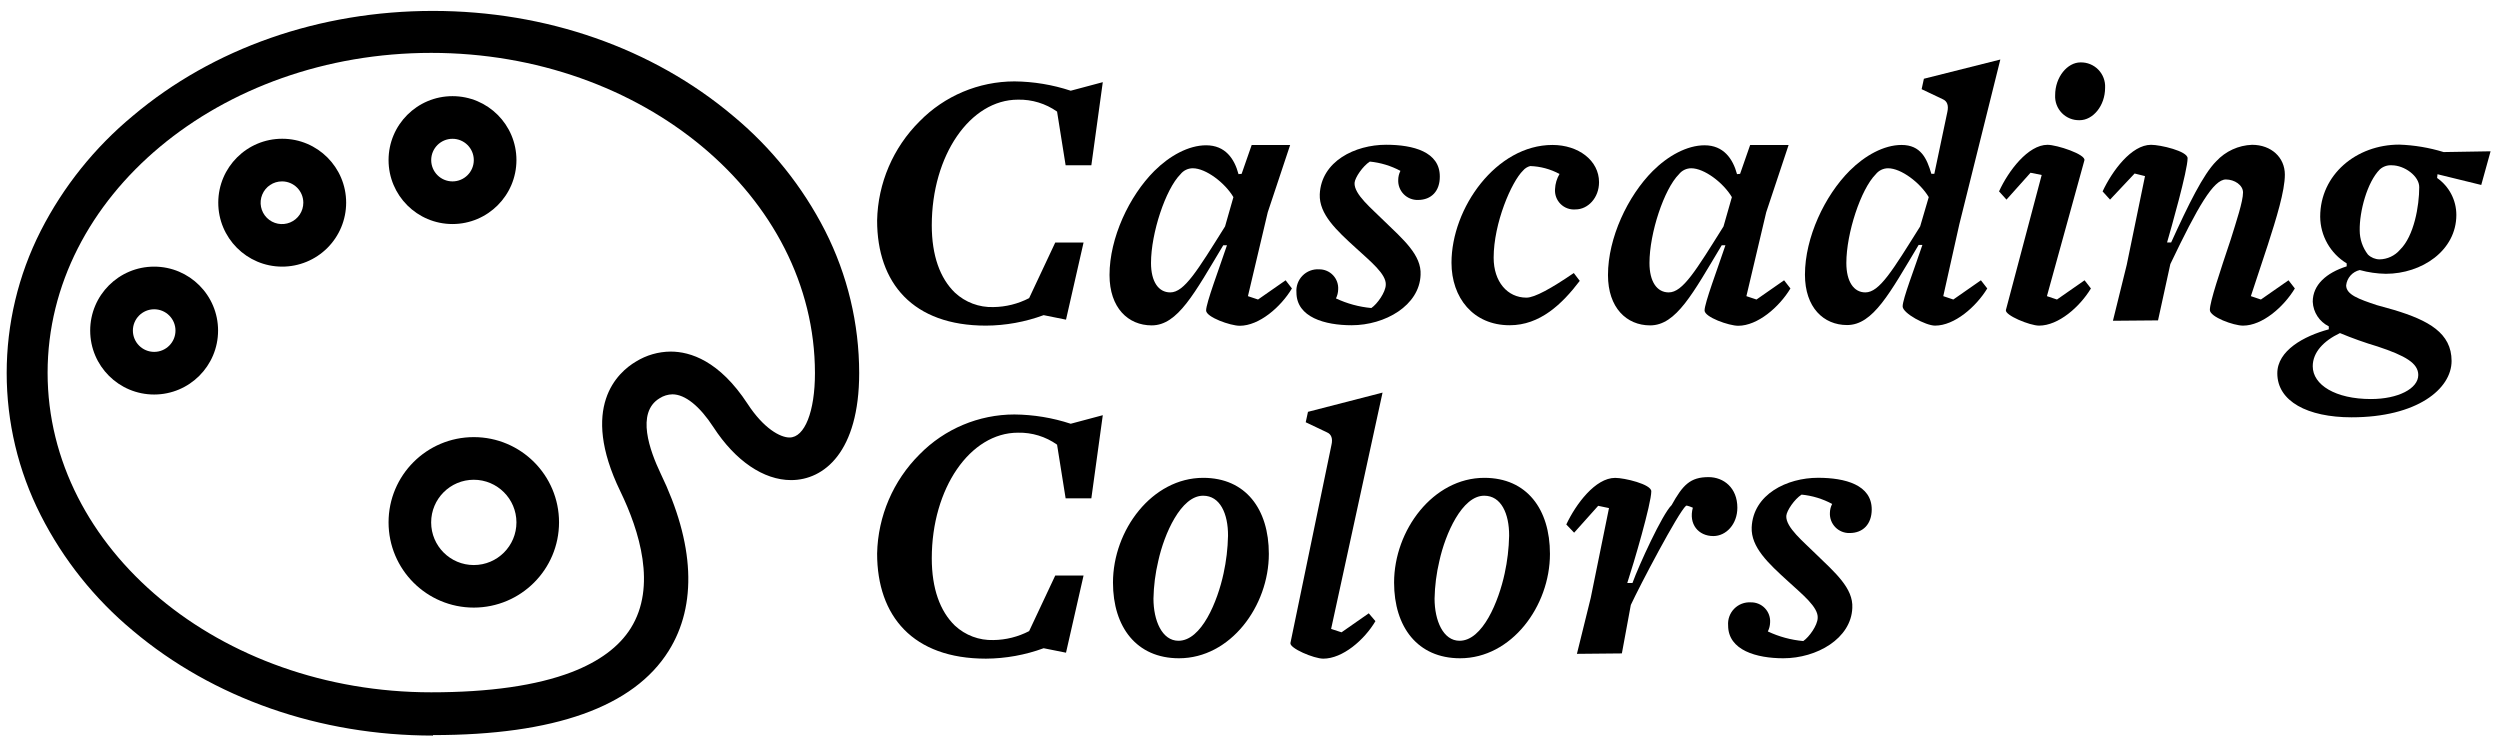
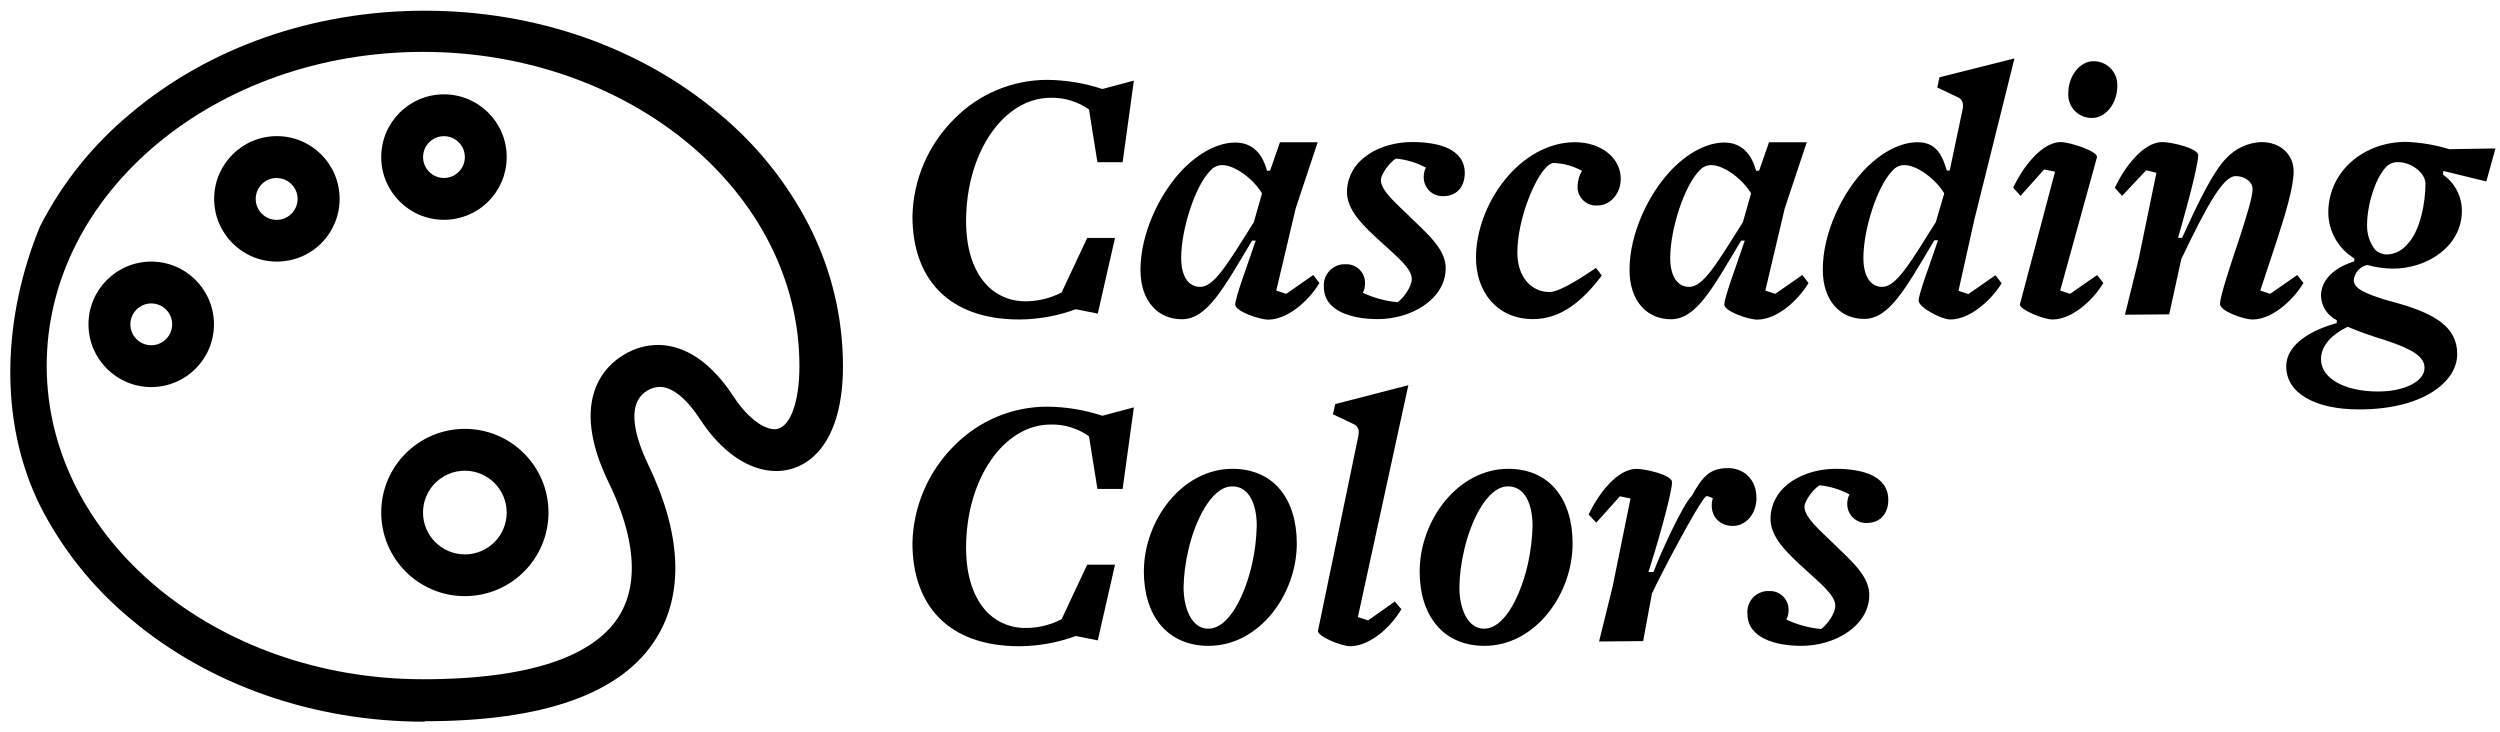
- <svg xmlns="http://www.w3.org/2000/svg" data-logo="cascading-colors" aria-hidden="true" focusable="false" width="520" height="155" viewBox="0 0 520 155">
-   <path class="a" d="M58.66,55.46A13.3,13.3,0,1,1,72,42.16,13.31,13.31,0,0,1,58.66,55.46Zm0-17.73a4.44,4.44,0,1,0,4.43,4.43A4.43,4.43,0,0,0,58.66,37.73Z" />
-   <path class="a" d="M32.07,82.06a13.3,13.3,0,1,1,13.29-13.3A13.31,13.31,0,0,1,32.07,82.06Zm0-17.73a4.43,4.43,0,1,0,4.43,4.43A4.43,4.43,0,0,0,32.07,64.33Z" />
-   <path class="a" d="M94.12,46.6a13.3,13.3,0,1,1,13.3-13.3A13.32,13.32,0,0,1,94.12,46.6Zm0-17.73a4.43,4.43,0,1,0,4.43,4.43A4.43,4.43,0,0,0,94.12,28.87Z" />
-   <path class="a" d="M90.05,153c-23.54,0-45.7-7.75-62.41-21.82a75.91,75.91,0,0,1-19.16-24A65.29,65.29,0,0,1,8.48,48,75.76,75.76,0,0,1,27.64,24.09C44.34,10,66.5,2.27,90.05,2.27s45.7,7.75,62.41,21.82A75.76,75.76,0,0,1,171.62,48a65.48,65.48,0,0,1,7.09,29.59c0,16.42-7.32,22.27-14.16,22.27-5.72,0-11.6-4-16.15-11-2.87-4.41-5.91-6.84-8.54-6.84a5.1,5.1,0,0,0-2.65.81c-5,3-2,11,.16,15.57,7.11,14.66,7.69,27.46,1.7,37-7.27,11.62-23.76,17.5-49,17.5ZM89.69,11C45.69,11,9.9,40.86,9.9,77.53S45.69,144,89.69,144c12.11,0,21.93-1.41,29.19-4.19,5.75-2.21,9.9-5.28,12.32-9.15,5.42-8.65,1.81-20.25-2.17-28.46-8.51-17.55-.56-24.75,3.26-27a13.9,13.9,0,0,1,7.21-2.07c4.06,0,10.12,1.89,16,10.87,3.34,5.13,6.79,7,8.72,7,3.16,0,5.29-5.39,5.29-13.4C169.48,40.86,133.69,11,89.7,11Z" />
-   <path class="a" d="M98.55,126.38a17.73,17.73,0,1,1,17.73-17.73A17.75,17.75,0,0,1,98.55,126.38Zm0-26.59a8.87,8.87,0,1,0,8.87,8.86A8.88,8.88,0,0,0,98.55,99.79Z" />
-   <path class="b" d="M221.73,66.49l-4.65-.94a35.21,35.21,0,0,1-12,2.18c-15.19,0-22.64-8.84-22.64-21.87a29.94,29.94,0,0,1,8.84-20.63A27.66,27.66,0,0,1,211,16.93a38.49,38.49,0,0,1,11.71,1.94l6.67-1.78L227,34.38h-5.35l-1.78-11.17a13.59,13.59,0,0,0-8.14-2.48c-9.93,0-17.92,11.56-17.92,26.14,0,6.28,1.71,11,4.81,14a11.21,11.21,0,0,0,8,3,16.55,16.55,0,0,0,7.44-1.86l5.43-11.56h5.89Z" />
-   <path class="b" d="M258.26,36.16l2.09-6h8l-4.66,14L259.57,61.6l2.1.7,5.74-4L268.72,60c-2.32,3.88-6.82,7.76-10.85,7.76-1.94,0-7-1.79-7-3.18,0-1.55,2.71-8.69,4.34-13.57h-.77c-6,10-9.47,16.67-14.89,16.67-4.89,0-8.77-3.65-8.77-10.47,0-7.75,4.11-16.44,9.31-21.64,3.18-3.17,7.13-5.35,10.78-5.35,4,0,5.89,2.8,6.74,6ZM248.1,35a3.26,3.26,0,0,0-2.56,1.24c-3.1,3.1-6.13,12.25-6.13,18.46,0,3.88,1.55,6.12,4,6.12,2.94,0,5.66-4.57,11.4-13.72L256.55,41C254.77,38,250.81,35,248.1,35Z" />
-   <path class="b" d="M294.94,41.59a4,4,0,0,1-4.11-4.18,4.16,4.16,0,0,1,.46-1.87,17,17,0,0,0-6.36-1.93c-1.47.93-3.1,3.33-3.18,4.42-.15,2.4,3.65,5.42,6.13,7.91,4,3.87,7.83,7.13,7.6,11.24-.23,6.36-7.37,10.47-14.35,10.47-5.5,0-11.47-1.63-11.47-6.83a4.45,4.45,0,0,1,4.73-4.8,3.93,3.93,0,0,1,3.95,4.18,4.42,4.42,0,0,1-.46,1.87,22,22,0,0,0,7.36,2c1.24-.85,2.95-3.26,3-4.81.15-2.24-3.18-4.88-6.13-7.6-4.19-3.8-7.75-7.13-7.6-11.24.31-6.9,7.37-10.31,13.8-10.31,5.66,0,11.17,1.47,11.17,6.59C299.51,39.73,297.73,41.59,294.94,41.59Z" />
-   <path class="b" d="M318.28,34.54a2.88,2.88,0,0,0-1.48.93c-2.4,2.32-6.12,10.93-6.12,18.14,0,5,2.87,8.3,6.82,8.3,1.71,0,5.2-1.94,9.85-5.12l1.24,1.63c-3.72,4.89-8.3,9.23-14.58,9.23-7.6,0-12.1-5.74-12.1-13,0-11.4,9.31-24.5,21-24.5,5.43,0,9.69,3.25,9.69,7.75,0,3.26-2.32,5.66-4.88,5.66a3.94,3.94,0,0,1-4.27-4.26,6.72,6.72,0,0,1,.93-3.11A13.69,13.69,0,0,0,318.28,34.54Z" />
-   <path class="b" d="M361.94,36.16l2.09-6h8l-4.66,14L363.25,61.6l2.1.7,5.74-4L372.41,60c-2.33,3.88-6.83,7.76-10.86,7.76-1.94,0-7-1.79-7-3.18,0-1.55,2.71-8.69,4.34-13.57h-.77c-6,10-9.46,16.67-14.89,16.67-4.89,0-8.77-3.65-8.77-10.47,0-7.75,4.12-16.44,9.31-21.64,3.18-3.17,7.14-5.35,10.78-5.35,3.95,0,5.89,2.8,6.75,6ZM351.78,35a3.26,3.26,0,0,0-2.56,1.24c-3.1,3.1-6.13,12.25-6.13,18.46,0,3.88,1.55,6.12,4,6.12,2.94,0,5.66-4.57,11.4-13.72L360.23,41C358.45,38,354.49,35,351.78,35Z" />
-   <path class="b" d="M402.49,67.73c-1.93,0-6.74-2.56-6.74-4,0-1.55,2.48-7.91,4.11-12.79h-.78c-6,10-9.46,16.67-14.89,16.67-4.88,0-8.76-3.65-8.76-10.47,0-7.75,4.11-16.44,9.31-21.64,3.18-3.17,7.13-5.35,10.78-5.35,4,0,5.27,2.8,6.2,6h.62l2.71-12.87c.31-1.39-.07-2.25-.93-2.63l-4.42-2.1.47-2.17,15.9-4-8.53,34.27L404.2,61.6l2.09.7,5.74-4L413.35,60C411,63.85,406.53,67.73,402.49,67.73ZM392.72,35a3.29,3.29,0,0,0-2.56,1.24c-3.1,3.1-6.12,12.25-6.12,18.46,0,3.88,1.55,6.12,3.95,6.12,2.95,0,5.66-4.57,11.4-13.72L401.18,41C399.39,38,395.44,35,392.72,35Z" />
-   <path class="b" d="M424.13,67.73c-1.94,0-7.21-2.18-6.9-3.26l7.44-28.07-2.32-.47-5,5.59-1.55-1.71c1.94-4.27,6.05-9.69,10.08-9.69,1.94,0,8.06,2,7.67,3.25L425.76,61.6l2.09.7,5.74-4L434.91,60C432.58,63.85,428.16,67.73,424.13,67.73ZM432.58,25a4.94,4.94,0,0,1-5.11-5.2c0-3.8,2.56-6.82,5.27-6.82a5,5,0,0,1,5.12,5.27C437.86,22.05,435.3,25,432.58,25Z" />
-   <path class="b" d="M466.55,67.73c-1.94,0-6.9-1.79-6.9-3.26,0-1.71,2.09-7.91,4.34-14.66,1.16-3.72,2.56-7.91,2.56-9.77,0-1.55-1.78-2.71-3.57-2.71-2.56,0-5.81,5.58-11.55,17.6l-2.56,11.71-9.38.08,2.87-11.63,3.8-18.46L444,36.09l-5.11,5.43-1.55-1.71c2-4.27,6-9.69,10.08-9.69,1.93,0,7.6,1.31,7.6,2.79,0,2.56-3.42,14.58-4.27,17.52h.85c3.57-7.83,6.67-14.19,9.39-16.9a10.68,10.68,0,0,1,7.44-3.41c4,0,6.82,2.63,6.82,6.2,0,3.41-1.78,9.15-3.56,14.66L468.18,61.6l2.09.7,5.74-4L477.33,60C475,63.85,470.58,67.73,466.55,67.73Z" />
-   <path class="b" d="M507,36.24l-.08.78a9.36,9.36,0,0,1,4,7.68c0,7.44-7.21,12.25-14.66,12.25a21.71,21.71,0,0,1-5.43-.78A3.67,3.67,0,0,0,488,59.35c0,1.94,2.64,2.87,6.36,4.11l3.57,1c7.21,2.17,12,4.81,12,10.62S502.76,86.8,489.12,86.8c-9.15,0-15.44-3.33-15.44-9.15,0-4.73,5.51-7.75,10.71-9.15v-.62a6,6,0,0,1-3.34-5.12c0-3.49,2.79-6,7.06-7.36v-.62a11.46,11.46,0,0,1-5.51-9.7c0-8.76,7.52-15,16.44-15a35.57,35.57,0,0,1,9.23,1.55l9.77-.16-1.94,7ZM494.54,72.07a78.42,78.42,0,0,1-7.83-2.79c-3.41,1.63-5.66,4-5.66,6.9,0,3.88,4.73,6.82,12.1,6.82,5.66,0,9.85-2.17,9.85-5C503,75.56,500.36,74,494.54,72.07Zm2.95-37.69a3.37,3.37,0,0,0-2.48.85c-2.64,2.64-4.27,8.77-4.19,12.72a8.22,8.22,0,0,0,1.71,5,3.55,3.55,0,0,0,2.4,1,5.75,5.75,0,0,0,4.27-2c2.94-2.87,4-9.15,4-13C503.23,36.63,500.13,34.38,497.49,34.38Z" />
-   <path class="b" d="M221.73,135.76l-4.65-.93a35.46,35.46,0,0,1-12,2.17c-15.19,0-22.64-8.84-22.64-21.87a30,30,0,0,1,8.84-20.63A27.65,27.65,0,0,1,211,86.21a38.53,38.53,0,0,1,11.71,1.93l6.67-1.78L227,103.65h-5.35l-1.78-11.16A13.52,13.52,0,0,0,211.73,90c-9.93,0-17.92,11.55-17.92,26.13,0,6.28,1.71,11,4.81,14a11.24,11.24,0,0,0,8,3,16.55,16.55,0,0,0,7.44-1.86l5.43-11.56h5.89Z" />
-   <path class="b" d="M245.23,136.92c-8.84,0-13.73-6.51-13.73-15.74,0-10.93,8.14-21.79,18.77-21.79,8.84,0,13.65,6.51,13.65,15.82C263.92,126.07,255.93,136.92,245.23,136.92Zm5-33.81c-4.58,0-8.07,7.91-9.31,13.57a36.89,36.89,0,0,0-1,7.83c0,4.58,1.79,8.77,5.2,8.77,4.81,0,8.14-8.22,9.38-14a40.8,40.8,0,0,0,.93-7.83C255.46,106.83,253.76,103.11,250.27,103.11Z" />
-   <path class="b" d="M275.24,137c-1.94,0-7.06-2.17-6.83-3.26l8.53-41.18c.31-1.31,0-2.24-.93-2.63l-4.42-2.1.47-2.17,15.51-4-10.7,49.16,2.17.7,5.66-3.95,1.39,1.63C283.77,133.12,279.27,137,275.24,137Z" />
-   <path class="b" d="M303.7,136.92c-8.84,0-13.73-6.51-13.73-15.74,0-10.93,8.14-21.79,18.77-21.79,8.84,0,13.65,6.51,13.65,15.82C322.39,126.07,314.4,136.92,303.7,136.92Zm5-33.81c-4.58,0-8.07,7.91-9.31,13.57a36.89,36.89,0,0,0-1,7.83c0,4.58,1.79,8.77,5.2,8.77,4.81,0,8.14-8.22,9.38-14a40.8,40.8,0,0,0,.93-7.83C313.93,106.83,312.23,103.11,308.74,103.11Z" />
-   <path class="b" d="M350.69,105.2c-1.63,1.4-9.69,16.76-11.48,20.63l-1.86,10.08L328,136l2.87-11.63,3.8-18.69-2.25-.47-5,5.59-1.63-1.71c2-4.26,6.05-9.69,10.16-9.69,1.94,0,7.52,1.32,7.52,2.79,0,2.56-3.65,15-5,19.08h1.08c1.32-3.65,6.21-14.35,8.15-16.21,2.32-4.19,3.87-5.82,7.67-5.82,3.18,0,6,2.25,6,6.36,0,3.42-2.32,5.9-5,5.9-3.1,0-5.19-2.48-4.26-5.9C352.09,105.59,350.85,105.05,350.69,105.2Z" />
-   <path class="b" d="M384.73,110.87a4,4,0,0,1-4.11-4.19,4.13,4.13,0,0,1,.47-1.86,16.81,16.81,0,0,0-6.36-1.94c-1.47.93-3.1,3.33-3.18,4.42-.15,2.4,3.65,5.43,6.13,7.91,4,3.88,7.83,7.13,7.6,11.24-.24,6.36-7.37,10.47-14.35,10.47-5.5,0-11.48-1.63-11.48-6.82a4.46,4.46,0,0,1,4.73-4.81,3.93,3.93,0,0,1,4,4.19,4.4,4.4,0,0,1-.47,1.86,21.89,21.89,0,0,0,7.37,2c1.24-.85,2.95-3.25,3-4.8.15-2.25-3.18-4.89-6.13-7.6-4.19-3.8-7.76-7.14-7.6-11.25.31-6.9,7.37-10.31,13.8-10.31,5.66,0,11.17,1.47,11.17,6.59C389.31,109,387.53,110.87,384.73,110.87Z" />
+ <svg xmlns="http://www.w3.org/2000/svg" data-logo="cascading-colors" aria-hidden="true" focusable="false" width="530" height="155" viewBox="0 0 530 155">
+   <path d="M58.66,55.46A13.3,13.3,0,1,1,72,42.16a13.29,13.29,0,0,1-13.34,13.3Zm0-17.73a4.44,4.44,0,1,0,4.43,4.45v0a4.43,4.43,0,0,0-4.43-4.43Z" />
+   <path d="M32.07,82.06A13.3,13.3,0,1,1,45.36,68.75h0A13.31,13.31,0,0,1,32.07,82.06Zm0-17.73a4.43,4.43,0,1,0,4.43,4.43,4.43,4.43,0,0,0-4.43-4.43Z" />
+   <path d="M94.12,46.6a13.3,13.3,0,1,1,13.3-13.3A13.29,13.29,0,0,1,94.12,46.6Zm0-17.73a4.43,4.43,0,1,0,4.43,4.43A4.43,4.43,0,0,0,94.12,28.87Z" />
+   <path d="M90.05,153c-23.54,0-45.7-7.75-62.41-21.82a75.78,75.78,0,0,1-19.16-24c-9-18.25-7.77-40.3,0-59.18A75.72,75.72,0,0,1,27.64,24.09C44.34,10,66.5,2.27,90.05,2.27s45.7,7.75,62.41,21.82A75.72,75.72,0,0,1,171.62,48a65.58,65.58,0,0,1,7.09,29.59c0,16.42-7.32,22.27-14.16,22.27-5.72,0-11.6-4-16.15-11-2.87-4.41-5.91-6.84-8.54-6.84a5.09,5.09,0,0,0-2.65.81c-5,3-2,11,.16,15.57,7.11,14.66,7.69,27.46,1.7,37-7.27,11.62-23.76,17.5-49,17.5ZM89.69,11C45.69,11,9.9,40.86,9.9,77.53S45.69,144,89.69,144c12.11,0,21.93-1.41,29.19-4.19,5.75-2.21,9.9-5.28,12.32-9.15C136.62,122,133,110.41,129,102.2c-8.51-17.55-.56-24.75,3.26-27a13.91,13.91,0,0,1,7.21-2.07c4.06,0,10.12,1.89,16,10.87,3.34,5.13,6.79,7,8.72,7,3.16,0,5.29-5.39,5.29-13.4,0-36.74-35.82-66.6-79.81-66.6Z" />
+   <path d="M98.55,126.38a17.73,17.73,0,1,1,17.73-17.73A17.73,17.73,0,0,1,98.55,126.38Zm0-26.59a8.87,8.87,0,1,0,8.87,8.87h0A8.89,8.89,0,0,0,98.55,99.79Z" />
+   <path d="M232.73,66.49l-4.65-.94a35.09,35.09,0,0,1-12,2.18c-15.19,0-22.64-8.84-22.64-21.87a29.94,29.94,0,0,1,8.84-20.63A27.66,27.66,0,0,1,222,16.93a38.52,38.52,0,0,1,11.71,1.94l6.67-1.78L238,34.38h-5.35l-1.78-11.17a13.54,13.54,0,0,0-8.14-2.48c-9.93,0-17.92,11.56-17.92,26.14,0,6.28,1.71,11,4.81,14a11.18,11.18,0,0,0,8,3A16.62,16.62,0,0,0,225.06,62l5.43-11.56h5.89Z" />
+   <path d="M269.26,36.16l2.09-6h8l-4.66,14L270.57,61.6l2.1.7,5.74-4,1.31,1.7c-2.32,3.88-6.82,7.76-10.85,7.76-1.94,0-7-1.79-7-3.18,0-1.55,2.71-8.69,4.34-13.57h-.77c-6,10-9.47,16.67-14.89,16.67-4.89,0-8.77-3.65-8.77-10.47,0-7.75,4.11-16.44,9.31-21.64,3.18-3.17,7.13-5.35,10.78-5.35,4,0,5.89,2.8,6.74,6ZM259.1,35a3.27,3.27,0,0,0-2.56,1.24c-3.1,3.1-6.13,12.25-6.13,18.46,0,3.88,1.55,6.12,4,6.12,2.94,0,5.66-4.57,11.4-13.72l1.74-6.1C265.77,38,261.81,35,259.1,35Z" />
+   <path d="M305.94,41.59a4,4,0,0,1-4.11-3.88c0-.1,0-.2,0-.3a4.07,4.07,0,0,1,.46-1.87,16.91,16.91,0,0,0-6.36-1.93c-1.47.93-3.1,3.33-3.18,4.42-.15,2.4,3.65,5.42,6.13,7.91,4,3.87,7.83,7.13,7.6,11.24-.23,6.36-7.37,10.47-14.35,10.47-5.5,0-11.47-1.63-11.47-6.83a4.46,4.46,0,0,1,4.08-4.8c.21,0,.43,0,.65,0a3.93,3.93,0,0,1,4,3.9,2.62,2.62,0,0,1,0,.28,4.34,4.34,0,0,1-.46,1.87,22,22,0,0,0,7.36,2c1.24-.85,2.95-3.26,3-4.81.15-2.24-3.18-4.88-6.13-7.6-4.19-3.8-7.75-7.13-7.6-11.24.31-6.9,7.37-10.31,13.8-10.31,5.66,0,11.17,1.47,11.17,6.59C310.51,39.73,308.73,41.59,305.94,41.59Z" />
+   <path d="M329.28,34.54a2.87,2.87,0,0,0-1.48.93c-2.4,2.32-6.12,10.93-6.12,18.14,0,5,2.87,8.3,6.82,8.3,1.71,0,5.2-1.94,9.85-5.12l1.24,1.63c-3.72,4.89-8.3,9.23-14.58,9.23-7.6,0-12.1-5.74-12.1-13,0-11.4,9.31-24.5,21-24.5,5.43,0,9.69,3.25,9.69,7.75,0,3.26-2.32,5.66-4.88,5.66A3.94,3.94,0,0,1,334.45,40a3.86,3.86,0,0,1,0-.68,6.71,6.71,0,0,1,.93-3.11A13.73,13.73,0,0,0,329.28,34.54Z" />
+   <path d="M372.94,36.16l2.09-6h8l-4.66,14L374.25,61.6l2.1.7,5.74-4,1.32,1.7c-2.33,3.88-6.83,7.76-10.86,7.76-1.94,0-7-1.79-7-3.18,0-1.55,2.71-8.69,4.34-13.57h-.77c-6,10-9.46,16.67-14.89,16.67-4.89,0-8.77-3.65-8.77-10.47,0-7.75,4.12-16.44,9.31-21.64,3.18-3.17,7.14-5.35,10.78-5.35,3.95,0,5.89,2.8,6.75,6ZM362.78,35a3.27,3.27,0,0,0-2.56,1.24c-3.1,3.1-6.13,12.25-6.13,18.46,0,3.88,1.55,6.12,4,6.12,2.94,0,5.66-4.57,11.4-13.72l1.74-6.1C369.45,38,365.49,35,362.78,35Z" />
+   <path d="M413.49,67.73c-1.93,0-6.74-2.56-6.74-4s2.48-7.91,4.11-12.79h-.78c-6,10-9.46,16.67-14.89,16.67-4.88,0-8.76-3.65-8.76-10.47,0-7.75,4.11-16.44,9.31-21.64,3.18-3.17,7.13-5.35,10.78-5.35,4,0,5.27,2.8,6.2,6h.62l2.71-12.87c.31-1.39-.07-2.25-.93-2.63l-4.42-2.1.47-2.17,15.9-4-8.53,34.27-3.34,15,2.09.7,5.74-4,1.32,1.7C422,63.85,417.53,67.73,413.49,67.73ZM403.72,35a3.27,3.27,0,0,0-2.56,1.24c-3.1,3.1-6.12,12.25-6.12,18.46,0,3.88,1.55,6.12,3.95,6.12,2.95,0,5.66-4.57,11.4-13.72l1.79-6.1C410.39,38,406.44,35,403.72,35Z" />
+   <path d="M435.13,67.73c-1.94,0-7.21-2.18-6.9-3.26l7.44-28.07-2.32-.47-5,5.59-1.55-1.71c1.94-4.27,6.05-9.69,10.08-9.69,1.94,0,8.06,2,7.67,3.25L436.76,61.6l2.09.7,5.74-4,1.32,1.7C443.58,63.85,439.16,67.73,435.13,67.73ZM443.58,25a4.93,4.93,0,0,1-5.11-4.76,3.23,3.23,0,0,1,0-.44c0-3.8,2.56-6.82,5.27-6.82a5,5,0,0,1,5.13,4.87c0,.13,0,.27,0,.4C448.86,22.05,446.3,25,443.58,25Z" />
+   <path d="M477.55,67.73c-1.94,0-6.9-1.79-6.9-3.26,0-1.71,2.09-7.91,4.34-14.66,1.16-3.72,2.56-7.91,2.56-9.77,0-1.55-1.78-2.71-3.57-2.71-2.56,0-5.81,5.58-11.55,17.6l-2.56,11.71-9.38.08,2.87-11.63,3.8-18.46L455,36.09l-5.11,5.43-1.55-1.71c2-4.27,6-9.69,10.08-9.69,1.93,0,7.6,1.31,7.6,2.79,0,2.56-3.42,14.58-4.27,17.52h.85c3.57-7.83,6.67-14.19,9.39-16.9a10.67,10.67,0,0,1,7.44-3.41c4,0,6.82,2.63,6.82,6.2,0,3.41-1.78,9.15-3.56,14.66L479.18,61.6l2.09.7,5.74-4,1.32,1.7C486,63.85,481.58,67.73,477.55,67.73Z" />
+   <path d="M518,36.24l-.08.78a9.36,9.36,0,0,1,4,7.68c0,7.44-7.21,12.25-14.66,12.25a21.65,21.65,0,0,1-5.43-.78A3.68,3.68,0,0,0,499,59.35c0,1.94,2.64,2.87,6.36,4.11l3.57,1c7.21,2.17,12,4.81,12,10.62S513.76,86.8,500.12,86.8c-9.15,0-15.44-3.33-15.44-9.15,0-4.73,5.51-7.75,10.71-9.15v-.62a6,6,0,0,1-3.34-5.12c0-3.49,2.79-6,7.06-7.36v-.62a11.46,11.46,0,0,1-5.51-9.7c0-8.76,7.52-15,16.44-15a35.68,35.68,0,0,1,9.23,1.55l9.77-.16-1.94,7ZM505.54,72.07a77.52,77.52,0,0,1-7.83-2.79c-3.41,1.63-5.66,4-5.66,6.9,0,3.88,4.73,6.82,12.1,6.82,5.66,0,9.85-2.17,9.85-5C514,75.56,511.36,74,505.54,72.07Zm2.95-37.69a3.37,3.37,0,0,0-2.48.85c-2.64,2.64-4.27,8.77-4.19,12.72a8.22,8.22,0,0,0,1.71,5,3.57,3.57,0,0,0,2.4,1,5.76,5.76,0,0,0,4.27-2c2.94-2.87,4-9.15,4-13,0-2.32-3.07-4.57-5.71-4.57Z" />
+   <path d="M232.73,135.76l-4.65-.93a35.32,35.32,0,0,1-12,2.17c-15.19,0-22.64-8.84-22.64-21.87a30,30,0,0,1,8.84-20.63A27.65,27.65,0,0,1,222,86.21a38.51,38.51,0,0,1,11.71,1.93l6.67-1.78L238,103.65h-5.35l-1.78-11.16A13.53,13.53,0,0,0,222.73,90c-9.93,0-17.92,11.55-17.92,26.13,0,6.28,1.71,11,4.81,14a11.27,11.27,0,0,0,8,3,16.62,16.62,0,0,0,7.44-1.86l5.43-11.56h5.89Z" />
+   <path d="M256.23,136.92c-8.84,0-13.73-6.51-13.73-15.74,0-10.93,8.14-21.79,18.77-21.79,8.84,0,13.65,6.51,13.65,15.82C274.92,126.07,266.93,136.92,256.23,136.92Zm5-33.81c-4.58,0-8.07,7.91-9.31,13.57a36.91,36.91,0,0,0-1,7.83c0,4.58,1.79,8.77,5.2,8.77,4.81,0,8.14-8.22,9.38-14a41.25,41.25,0,0,0,.93-7.83c0-4.62-1.67-8.34-5.16-8.34Z" />
+   <path d="M286.24,137c-1.94,0-7.06-2.17-6.83-3.26l8.53-41.18c.31-1.31,0-2.24-.93-2.63l-4.42-2.1.47-2.17,15.51-4-10.7,49.16,2.17.7,5.66-4,1.39,1.63C294.77,133.12,290.27,137,286.24,137Z" />
+   <path d="M314.7,136.92c-8.84,0-13.73-6.51-13.73-15.74,0-10.93,8.14-21.79,18.77-21.79,8.84,0,13.65,6.51,13.65,15.82C333.39,126.07,325.4,136.92,314.7,136.92Zm5-33.81c-4.58,0-8.07,7.91-9.31,13.57a36.91,36.91,0,0,0-1,7.83c0,4.58,1.79,8.77,5.2,8.77,4.81,0,8.14-8.22,9.38-14a41.25,41.25,0,0,0,.93-7.83c0-4.62-1.67-8.34-5.16-8.34Z" />
+   <path d="M361.69,105.2c-1.63,1.4-9.69,16.76-11.48,20.63l-1.86,10.08L339,136l2.87-11.63,3.8-18.69-2.25-.47-5,5.59-1.63-1.71c2-4.26,6-9.69,10.16-9.69,1.94,0,7.52,1.32,7.52,2.79,0,2.56-3.65,15-5,19.08h1.08c1.32-3.65,6.21-14.35,8.15-16.21,2.32-4.19,3.87-5.82,7.67-5.82,3.18,0,6,2.25,6,6.36,0,3.42-2.32,5.9-5,5.9-3.1,0-5.19-2.48-4.26-5.9C363.09,105.59,361.85,105.05,361.69,105.2Z" />
+   <path d="M395.73,110.87a4,4,0,0,1-4.11-3.88c0-.11,0-.21,0-.31a4.14,4.14,0,0,1,.47-1.86,16.93,16.93,0,0,0-6.36-1.94c-1.47.93-3.1,3.33-3.18,4.42-.15,2.4,3.65,5.43,6.13,7.91,4,3.88,7.83,7.13,7.6,11.24-.24,6.36-7.37,10.47-14.35,10.47-5.5,0-11.48-1.63-11.48-6.82a4.45,4.45,0,0,1,4.09-4.8,4.56,4.56,0,0,1,.64,0,3.94,3.94,0,0,1,4,3.85c0,.11,0,.23,0,.34a4.45,4.45,0,0,1-.47,1.86,22,22,0,0,0,7.37,2c1.24-.85,2.95-3.25,3-4.8.15-2.25-3.18-4.89-6.13-7.6-4.19-3.8-7.76-7.14-7.6-11.25.31-6.9,7.37-10.31,13.8-10.31,5.66,0,11.17,1.47,11.17,6.59C400.31,109,398.53,110.87,395.73,110.87Z" />
</svg>
